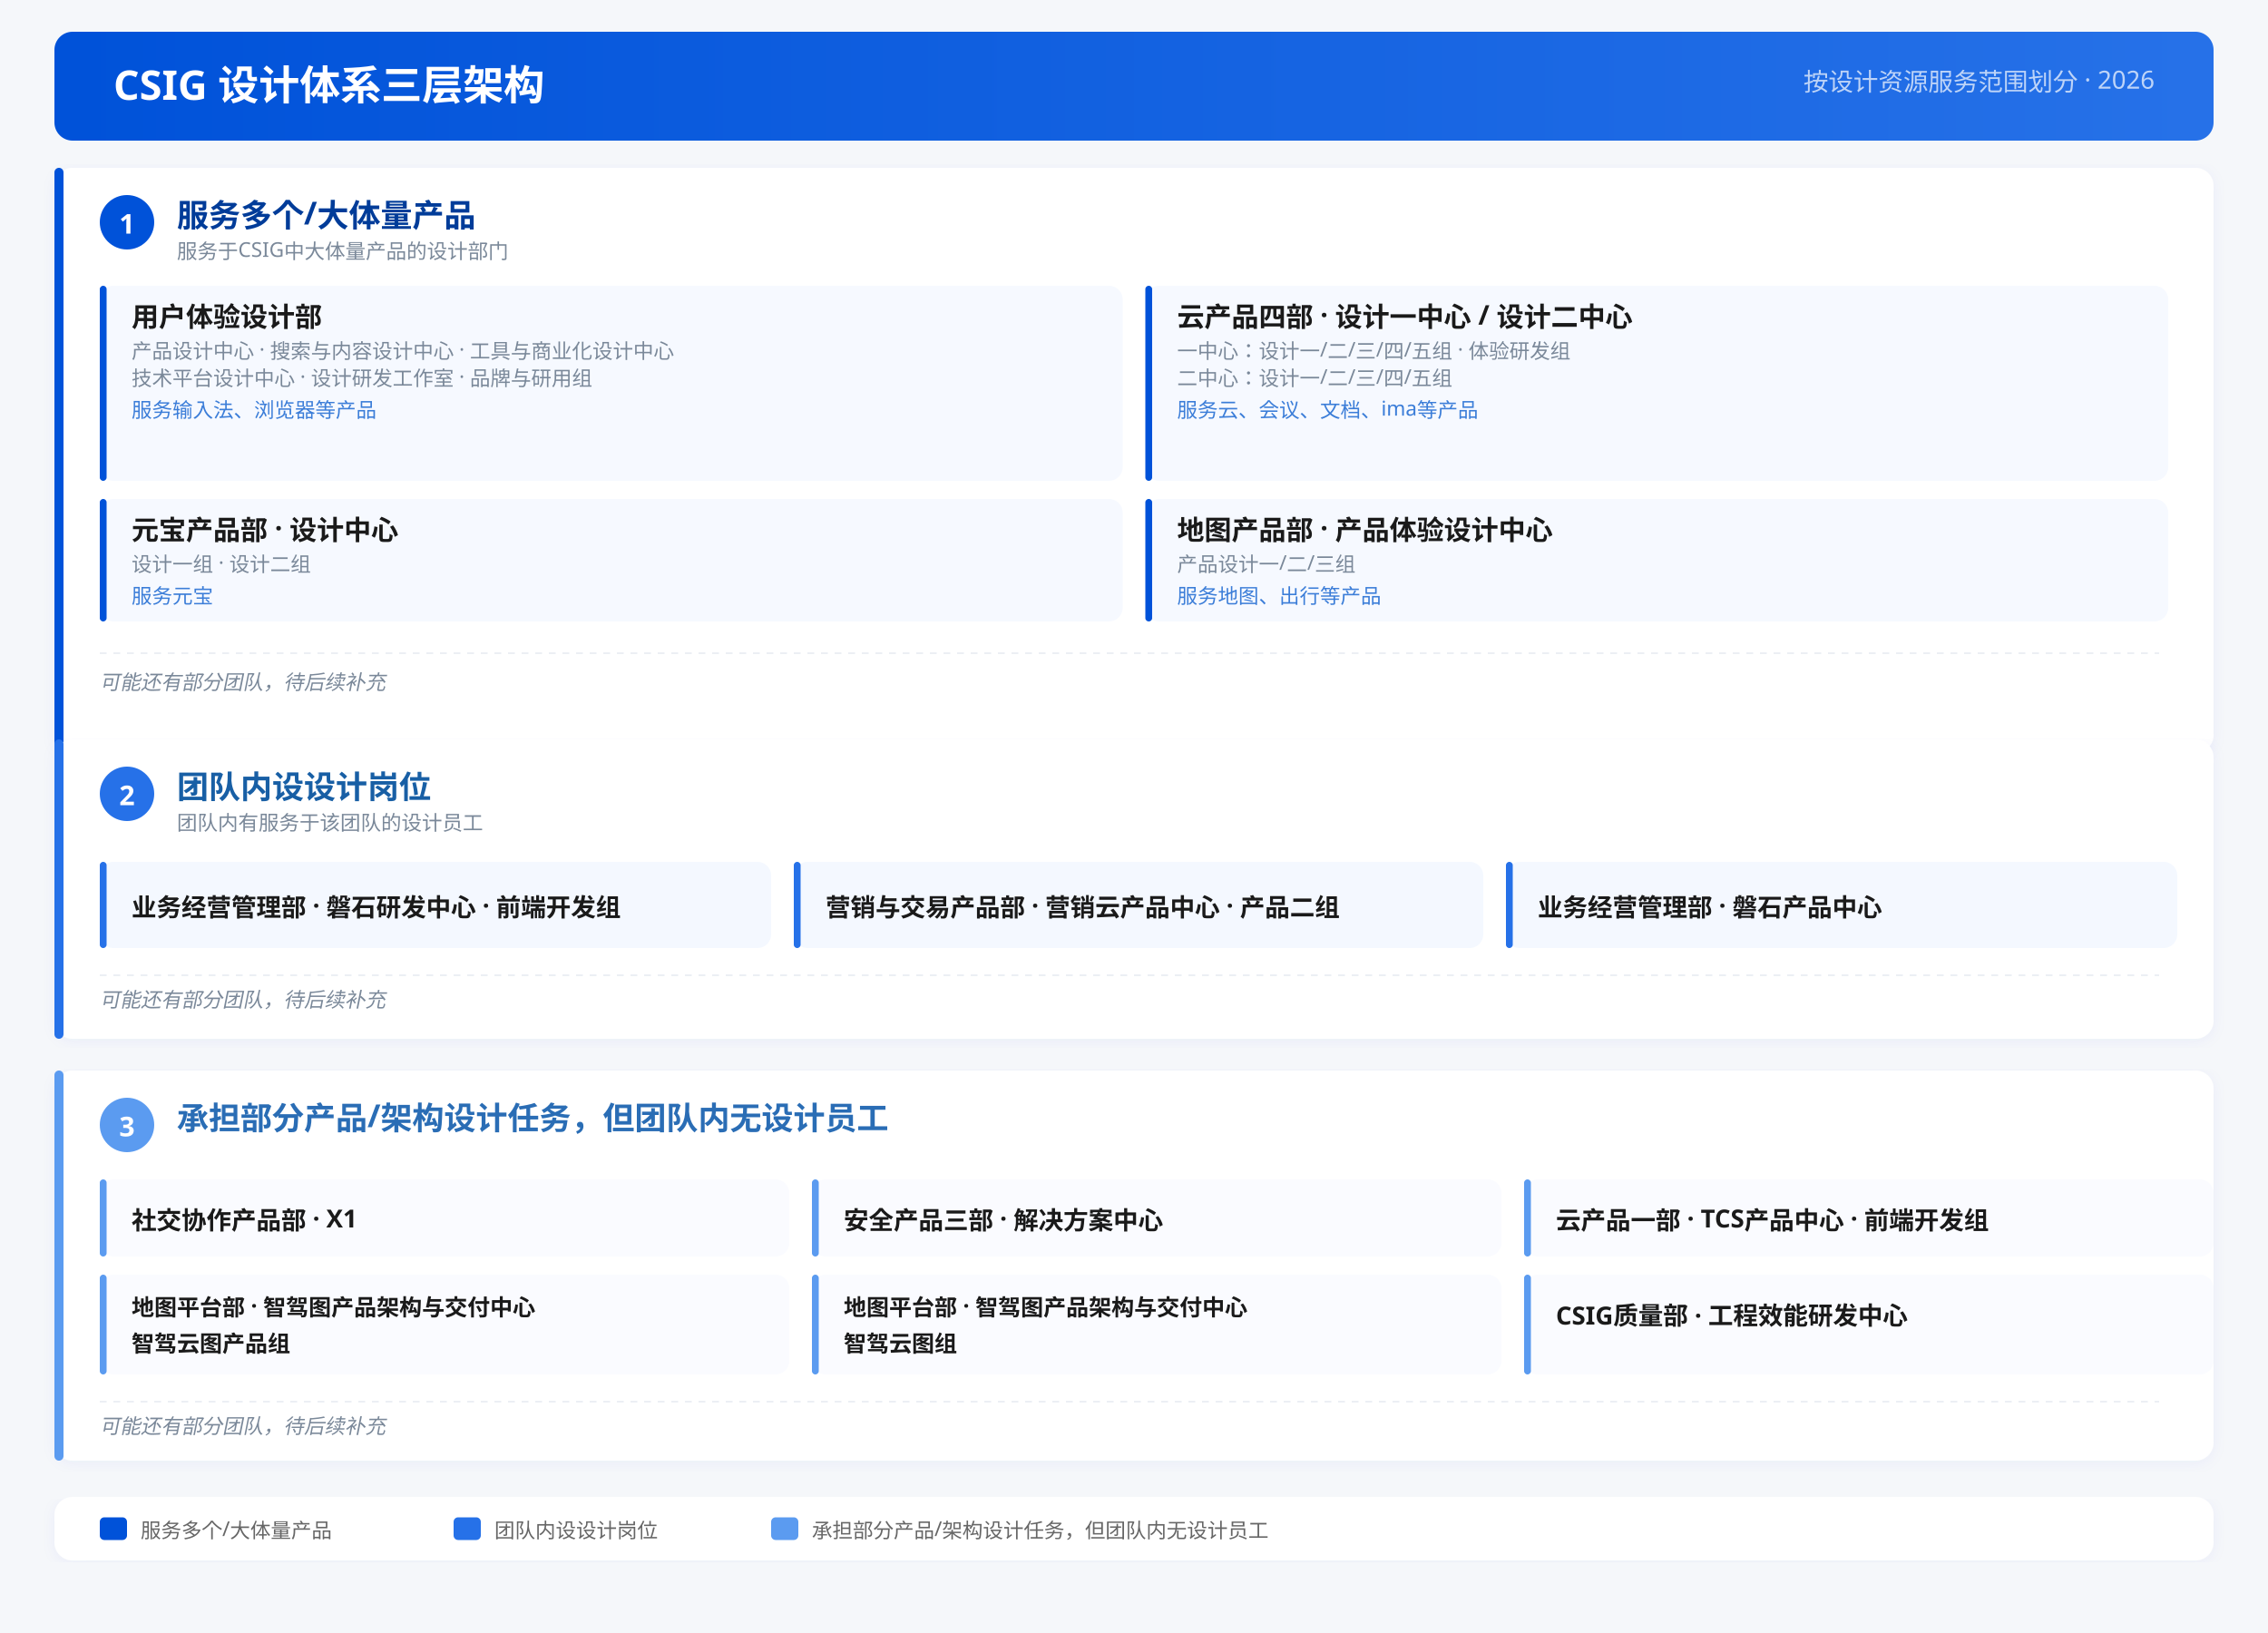
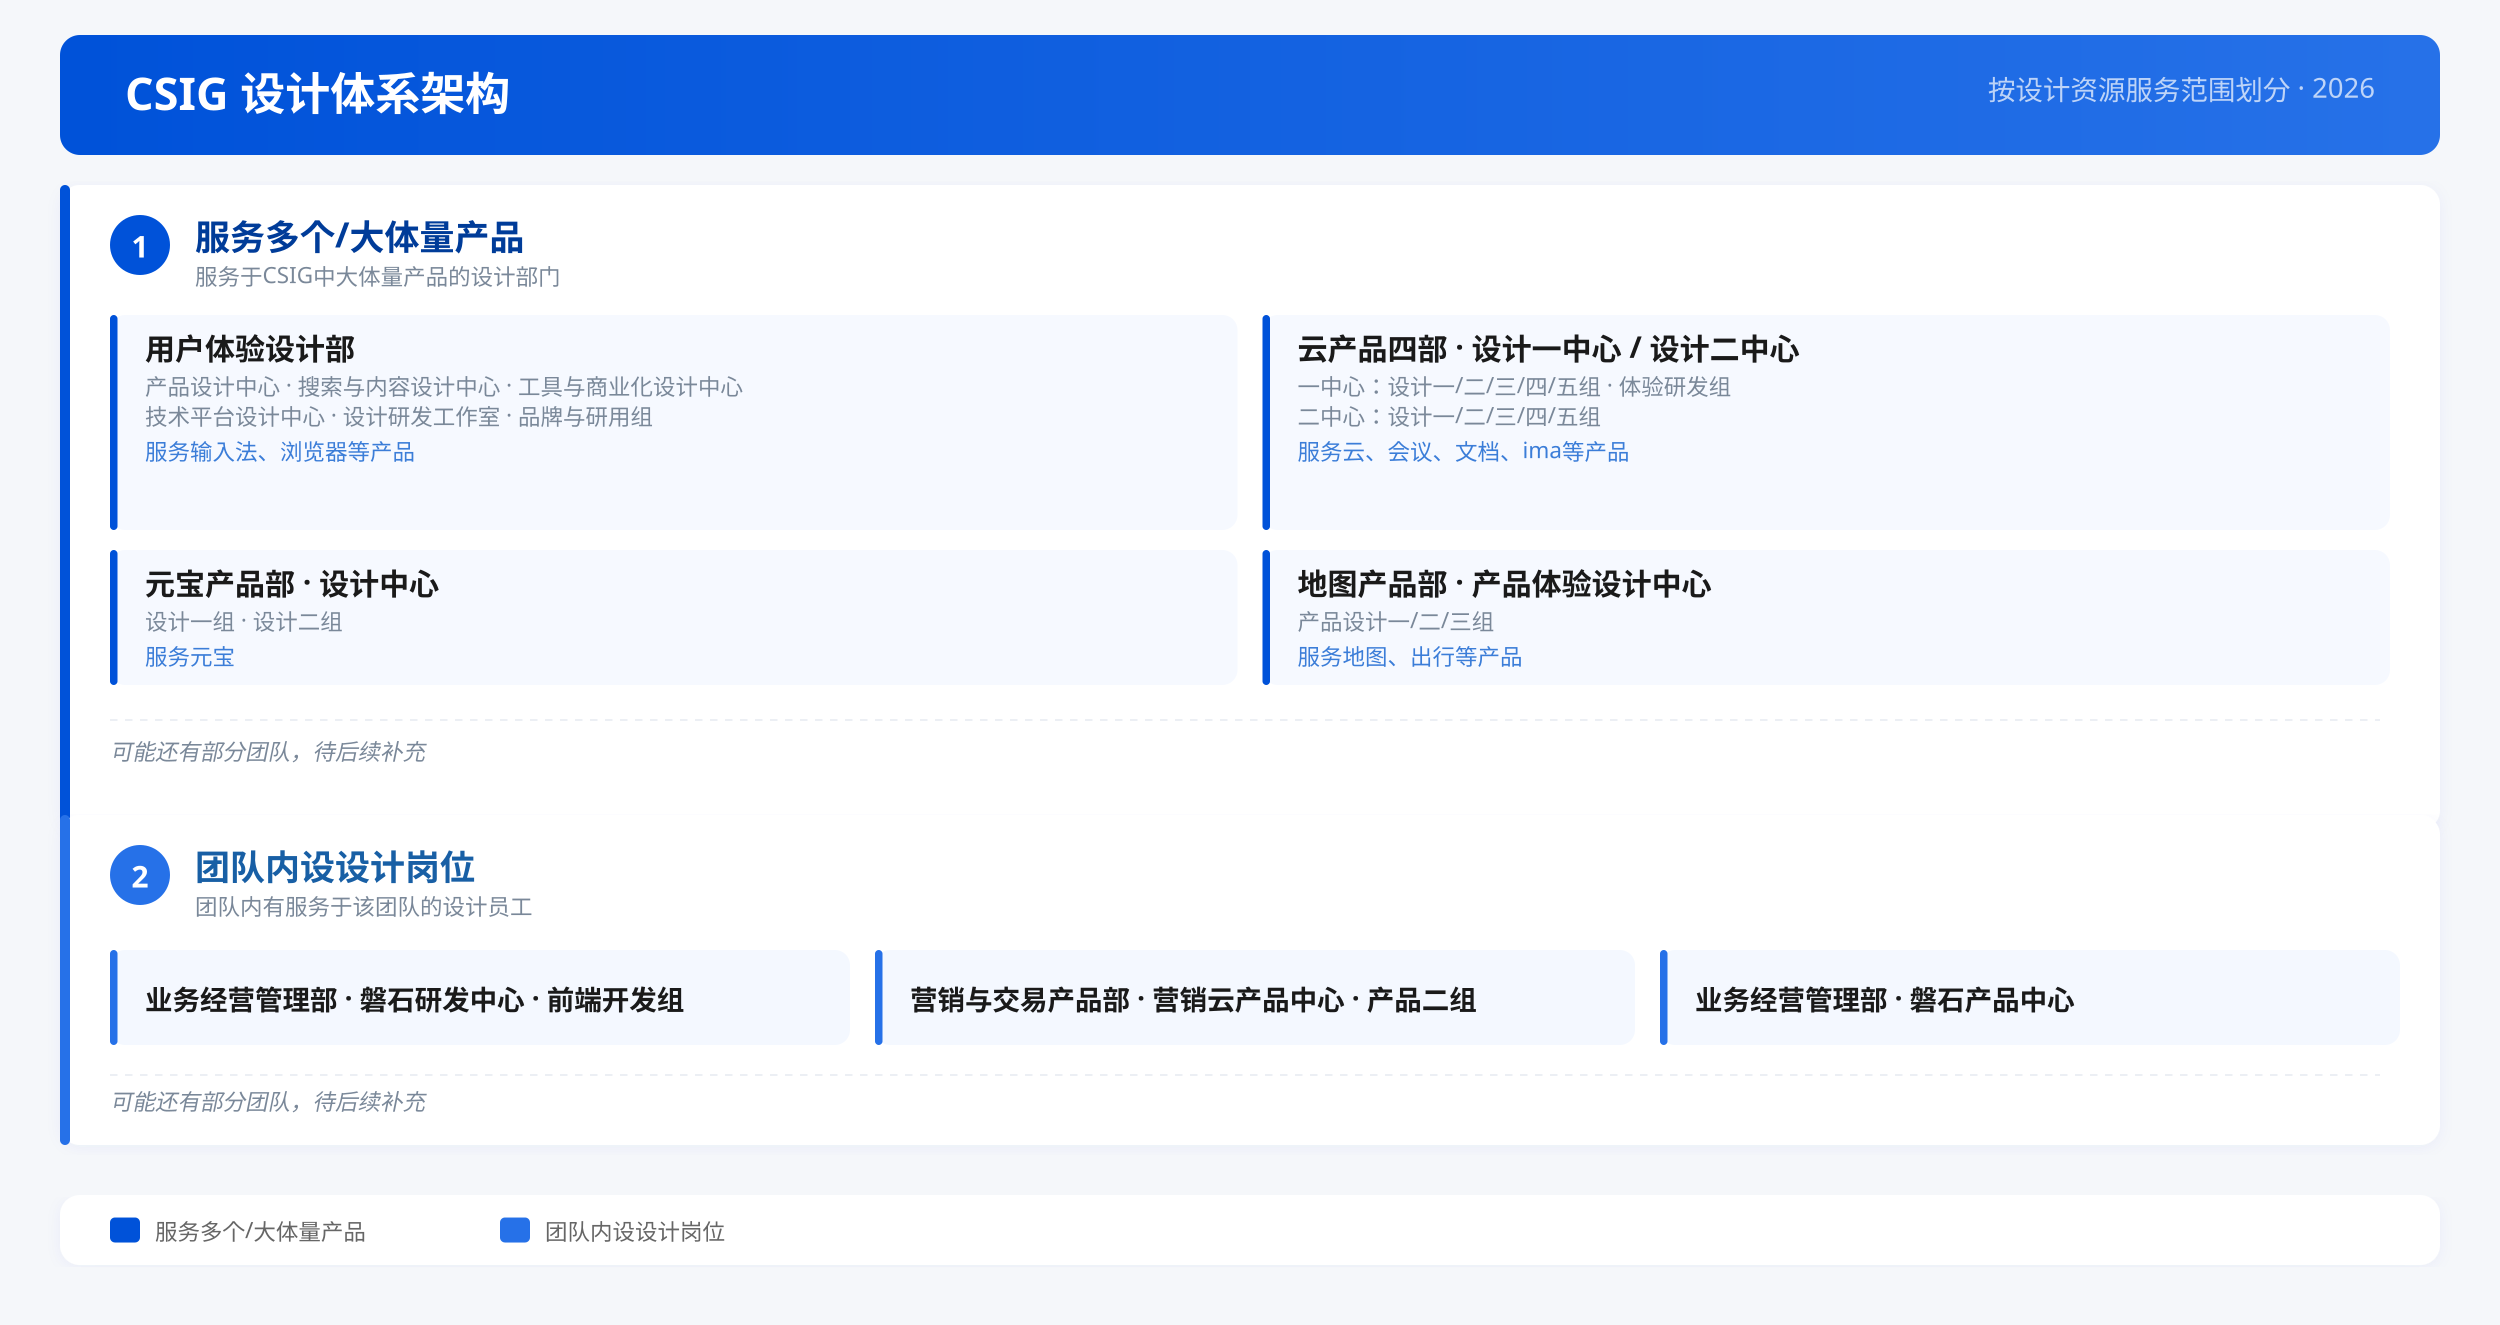
- <svg xmlns="http://www.w3.org/2000/svg" viewBox="0 0 1000 720" width="1000" height="720">
+ <svg xmlns="http://www.w3.org/2000/svg" viewBox="0 0 1000 530" width="1000" height="530">
  <defs>
    <style>
    text { font-family: 'TencentSans', '腾讯体', 'PingFang SC', 'Microsoft YaHei', sans-serif; }
  </style>
    <filter id="s" x="-2%" y="-1%" width="104%" height="104%">
      <feDropShadow dx="0" dy="1" stdDeviation="3" flood-color="#0052D9" flood-opacity="0.05" />
    </filter>
    <linearGradient id="hg" x1="0" y1="0" x2="1" y2="0">
      <stop offset="0%" stop-color="#0052D9" />
      <stop offset="100%" stop-color="#2671E8" />
    </linearGradient>
  </defs>
-   <rect width="1000" height="720" fill="#F5F7FA" />
+   <rect width="1000" height="530" fill="#F5F7FA" />
  <rect x="24" y="14" width="952" height="48" rx="8" fill="url(#hg)" />
-   <text x="50" y="44" fill="white" font-size="18" font-weight="700">CSIG 设计体系三层架构</text>
+   <text x="50" y="44" fill="white" font-size="18" font-weight="700">CSIG 设计体系架构</text>
  <text x="950" y="40" text-anchor="end" fill="white" font-size="11" opacity="0.7">按设计资源服务范围划分 · 2026</text>
  <rect x="24" y="74" width="952" height="258" rx="8" fill="white" filter="url(#s)" />
  <rect x="24" y="74" width="4" height="258" rx="2" fill="#0052D9" />
  <rect x="44" y="86" width="24" height="24" rx="12" fill="#0052D9" />
  <text x="56" y="103" text-anchor="middle" fill="white" font-size="12" font-weight="700">1</text>
  <text x="78" y="100" fill="#003C99" font-size="14" font-weight="700">服务多个/大体量产品</text>
  <text x="78" y="114" fill="#7A8899" font-size="9">服务于CSIG中大体量产品的设计部门</text>
  <rect x="44" y="126" width="451" height="86" rx="6" fill="#F6F9FF" />
  <rect x="44" y="126" width="3" height="86" rx="1.5" fill="#0052D9" />
  <text x="58" y="144" fill="#1A1A1A" font-size="12" font-weight="700">用户体验设计部</text>
  <text x="58" y="158" fill="#7A8899" font-size="9">产品设计中心 · 搜索与内容设计中心 · 工具与商业化设计中心</text>
  <text x="58" y="170" fill="#7A8899" font-size="9">技术平台设计中心 · 设计研发工作室 · 品牌与研用组</text>
  <text x="58" y="184" fill="#3B7DD8" font-size="9">服务输入法、浏览器等产品</text>
  <rect x="505" y="126" width="451" height="86" rx="6" fill="#F6F9FF" />
  <rect x="505" y="126" width="3" height="86" rx="1.5" fill="#0052D9" />
  <text x="519" y="144" fill="#1A1A1A" font-size="12" font-weight="700">云产品四部 · 设计一中心 / 设计二中心</text>
  <text x="519" y="158" fill="#7A8899" font-size="9">一中心：设计一/二/三/四/五组 · 体验研发组</text>
  <text x="519" y="170" fill="#7A8899" font-size="9">二中心：设计一/二/三/四/五组</text>
  <text x="519" y="184" fill="#3B7DD8" font-size="9">服务云、会议、文档、ima等产品</text>
  <rect x="44" y="220" width="451" height="54" rx="6" fill="#F6F9FF" />
  <rect x="44" y="220" width="3" height="54" rx="1.5" fill="#0052D9" />
  <text x="58" y="238" fill="#1A1A1A" font-size="12" font-weight="700">元宝产品部 · 设计中心</text>
  <text x="58" y="252" fill="#7A8899" font-size="9">设计一组 · 设计二组</text>
  <text x="58" y="266" fill="#3B7DD8" font-size="9">服务元宝</text>
  <rect x="505" y="220" width="451" height="54" rx="6" fill="#F6F9FF" />
  <rect x="505" y="220" width="3" height="54" rx="1.5" fill="#0052D9" />
  <text x="519" y="238" fill="#1A1A1A" font-size="12" font-weight="700">地图产品部 · 产品体验设计中心</text>
  <text x="519" y="252" fill="#7A8899" font-size="9">产品设计一/二/三组</text>
  <text x="519" y="266" fill="#3B7DD8" font-size="9">服务地图、出行等产品</text>
  <line x1="44" y1="288" x2="952" y2="288" stroke="#E0E6EE" stroke-width="0.5" stroke-dasharray="3,3" />
  <text x="44" y="304" fill="#7A8899" font-size="9" font-style="italic">可能还有部分团队，待后续补充</text>
  <rect x="24" y="326" width="952" height="132" rx="8" fill="white" filter="url(#s)" />
  <rect x="24" y="326" width="4" height="132" rx="2" fill="#2671E8" />
  <rect x="44" y="338" width="24" height="24" rx="12" fill="#2671E8" />
  <text x="56" y="355" text-anchor="middle" fill="white" font-size="12" font-weight="700">2</text>
  <text x="78" y="352" fill="#185FA5" font-size="14" font-weight="700">团队内设设计岗位</text>
  <text x="78" y="366" fill="#7A8899" font-size="9">团队内有服务于该团队的设计员工</text>
  <rect x="44" y="380" width="296" height="38" rx="6" fill="#F4F8FF" />
  <rect x="44" y="380" width="3" height="38" rx="1.5" fill="#2671E8" />
  <text x="58" y="404" fill="#1A1A1A" font-size="11" font-weight="700">业务经营管理部 · 磐石研发中心 · 前端开发组</text>
  <rect x="350" y="380" width="304" height="38" rx="6" fill="#F4F8FF" />
  <rect x="350" y="380" width="3" height="38" rx="1.5" fill="#2671E8" />
  <text x="364" y="404" fill="#1A1A1A" font-size="11" font-weight="700">营销与交易产品部 · 营销云产品中心 · 产品二组</text>
  <rect x="664" y="380" width="296" height="38" rx="6" fill="#F4F8FF" />
  <rect x="664" y="380" width="3" height="38" rx="1.5" fill="#2671E8" />
  <text x="678" y="404" fill="#1A1A1A" font-size="11" font-weight="700">业务经营管理部 · 磐石产品中心</text>
  <line x1="44" y1="430" x2="952" y2="430" stroke="#E0E6EE" stroke-width="0.5" stroke-dasharray="3,3" />
  <text x="44" y="444" fill="#7A8899" font-size="9" font-style="italic">可能还有部分团队，待后续补充</text>
-   <rect x="24" y="472" width="952" height="172" rx="8" fill="white" filter="url(#s)" />
-   <rect x="24" y="472" width="4" height="172" rx="2" fill="#5B9BF0" />
-   <rect x="44" y="484" width="24" height="24" rx="12" fill="#5B9BF0" />
-   <text x="56" y="501" text-anchor="middle" fill="white" font-size="12" font-weight="700">3</text>
-   <text x="78" y="498" fill="#2A6DB5" font-size="14" font-weight="700">承担部分产品/架构设计任务，但团队内无设计员工</text>
-   <rect x="44" y="520" width="304" height="34" rx="6" fill="#FAFBFF" />
-   <rect x="44" y="520" width="3" height="34" rx="1.5" fill="#5B9BF0" />
-   <text x="58" y="542" fill="#1A1A1A" font-size="11" font-weight="700">社交协作产品部 · X1</text>
-   <rect x="358" y="520" width="304" height="34" rx="6" fill="#FAFBFF" />
-   <rect x="358" y="520" width="3" height="34" rx="1.5" fill="#5B9BF0" />
-   <text x="372" y="542" fill="#1A1A1A" font-size="11" font-weight="700">安全产品三部 · 解决方案中心</text>
-   <rect x="672" y="520" width="304" height="34" rx="6" fill="#FAFBFF" />
-   <rect x="672" y="520" width="3" height="34" rx="1.5" fill="#5B9BF0" />
-   <text x="686" y="542" fill="#1A1A1A" font-size="11" font-weight="700">云产品一部 · TCS产品中心 · 前端开发组</text>
-   <rect x="44" y="562" width="304" height="44" rx="6" fill="#FAFBFF" />
-   <rect x="44" y="562" width="3" height="44" rx="1.5" fill="#5B9BF0" />
-   <text x="58" y="580" fill="#1A1A1A" font-size="10" font-weight="700">地图平台部 · 智驾图产品架构与交付中心</text>
-   <text x="58" y="596" fill="#1A1A1A" font-size="10" font-weight="700">智驾云图产品组</text>
-   <rect x="358" y="562" width="304" height="44" rx="6" fill="#FAFBFF" />
-   <rect x="358" y="562" width="3" height="44" rx="1.5" fill="#5B9BF0" />
-   <text x="372" y="580" fill="#1A1A1A" font-size="10" font-weight="700">地图平台部 · 智驾图产品架构与交付中心</text>
-   <text x="372" y="596" fill="#1A1A1A" font-size="10" font-weight="700">智驾云图组</text>
-   <rect x="672" y="562" width="304" height="44" rx="6" fill="#FAFBFF" />
-   <rect x="672" y="562" width="3" height="44" rx="1.5" fill="#5B9BF0" />
-   <text x="686" y="584" fill="#1A1A1A" font-size="11" font-weight="700">CSIG质量部 · 工程效能研发中心</text>
-   <line x1="44" y1="618" x2="952" y2="618" stroke="#E0E6EE" stroke-width="0.5" stroke-dasharray="3,3" />
-   <text x="44" y="632" fill="#7A8899" font-size="9" font-style="italic">可能还有部分团队，待后续补充</text>
-   <rect x="24" y="660" width="952" height="28" rx="8" fill="white" filter="url(#s)" />
-   <rect x="44" y="669" width="12" height="10" rx="2" fill="#0052D9" />
-   <text x="62" y="678" fill="#666" font-size="9">服务多个/大体量产品</text>
-   <rect x="200" y="669" width="12" height="10" rx="2" fill="#2671E8" />
-   <text x="218" y="678" fill="#666" font-size="9">团队内设设计岗位</text>
-   <rect x="340" y="669" width="12" height="10" rx="2" fill="#5B9BF0" />
-   <text x="358" y="678" fill="#666" font-size="9">承担部分产品/架构设计任务，但团队内无设计员工</text>
+   <rect x="24" y="478" width="952" height="28" rx="8" fill="white" filter="url(#s)" />
+   <rect x="44" y="487" width="12" height="10" rx="2" fill="#0052D9" />
+   <text x="62" y="496" fill="#666" font-size="9">服务多个/大体量产品</text>
+   <rect x="200" y="487" width="12" height="10" rx="2" fill="#2671E8" />
+   <text x="218" y="496" fill="#666" font-size="9">团队内设设计岗位</text>
</svg>
